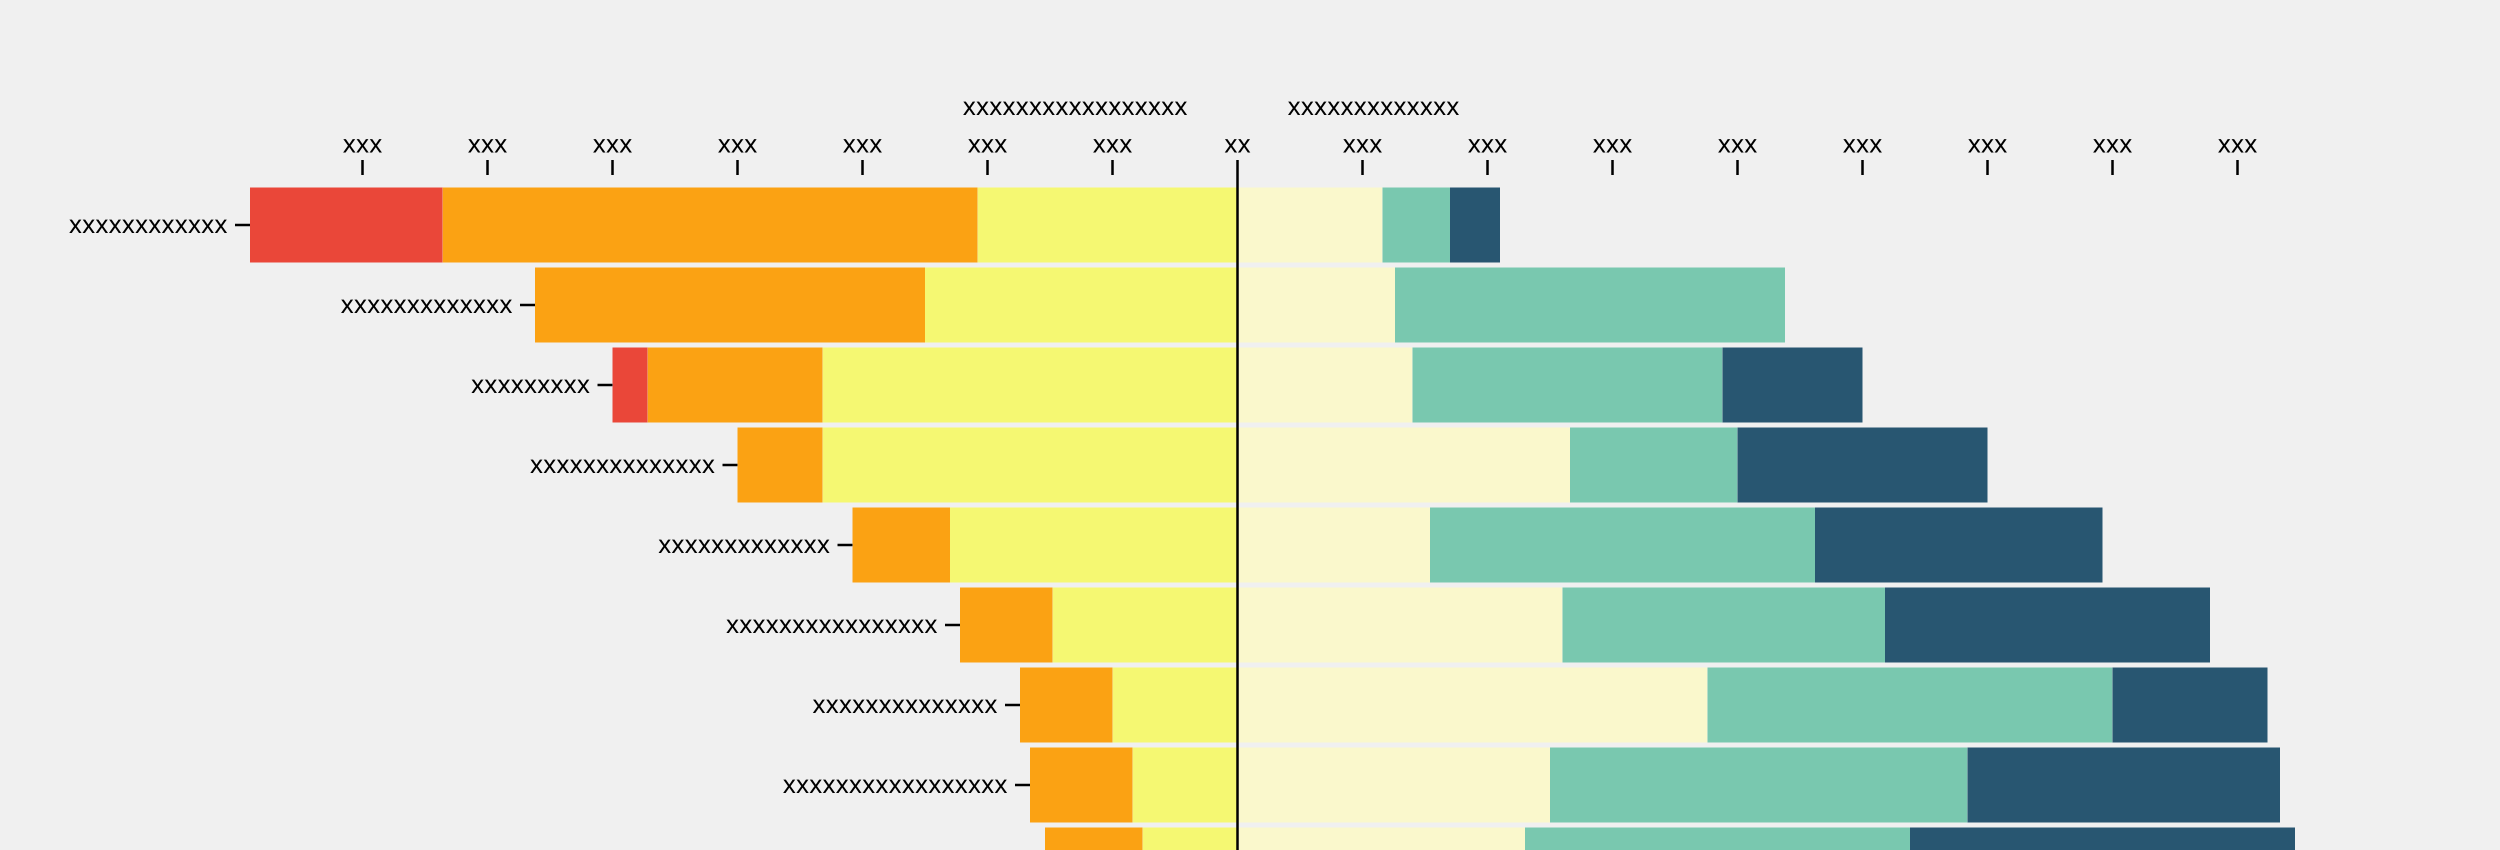
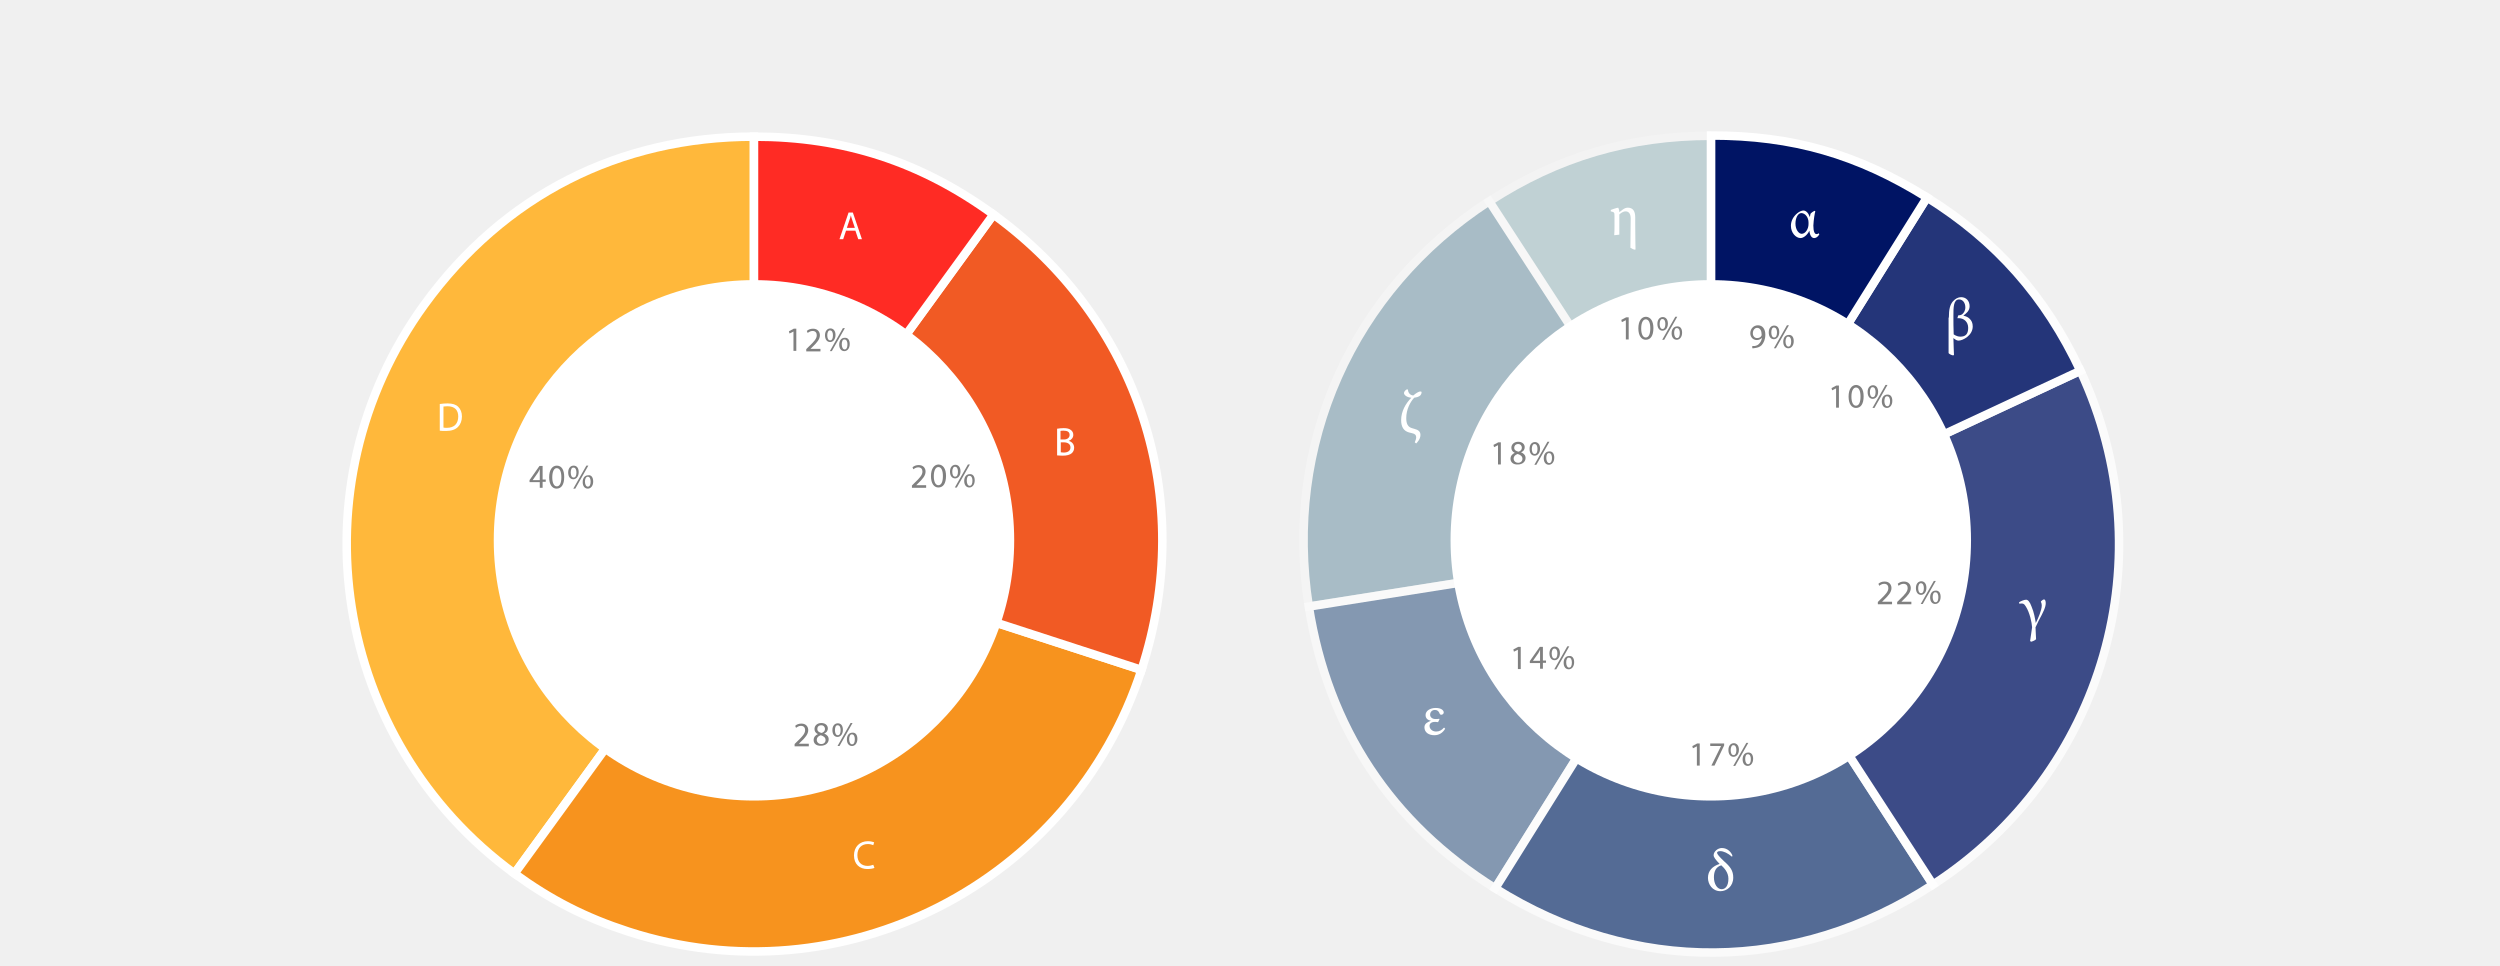
- <svg xmlns="http://www.w3.org/2000/svg" width="900" height="340" viewBox="-20,-30,1000,340" style="max-width: 100%; height: auto; font: 10px sans-serif;" id="svg" tag_name="svg">
-   <g id="g_28" tag_name="svg/g_28">
-     <g fill="hsl(61, 90%, 71%)" id="g_34" tag_name="svg/g_28/g_34">
-       <rect x="371" y="45" width="104" height="30" id="rect_53" tag_name="svg/g_28/g_34/rect_53">
-         </rect>
-       <rect x="425" y="237" width="50" height="30" id="rect_52" tag_name="svg/g_28/g_34/rect_52">
-         </rect>
-       <rect x="309" y="109" width="166" height="30" id="rect_51" tag_name="svg/g_28/g_34/rect_51">
-         </rect>
-       <rect x="401" y="205" width="74" height="30" id="rect_50" tag_name="svg/g_28/g_34/rect_50">
-         </rect>
-       <rect x="350" y="77" width="125" height="30" id="rect_49" tag_name="svg/g_28/g_34/rect_49">
-         </rect>
-       <rect x="309" y="141" width="166" height="30" id="rect_48" tag_name="svg/g_28/g_34/rect_48">
-         </rect>
-       <rect x="437" y="301" width="38" height="30" id="rect_47" tag_name="svg/g_28/g_34/rect_47">
-         </rect>
-       <rect x="360" y="173" width="115" height="30" id="rect_46" tag_name="svg/g_28/g_34/rect_46">
-         </rect>
-       <rect x="433" y="269" width="42" height="30" id="rect_45" tag_name="svg/g_28/g_34/rect_45">
-         </rect>
+ <svg xmlns="http://www.w3.org/2000/svg" width="900" height="340" viewBox="-70,-30,880,340" style="max-width: 100%; height: auto; font: 10px sans-serif;" id="svg" tag_name="svg">
+   <g id="g_40" tag_name="svg/g_40">
+     <g id="g_55" tag_name="svg/g_40/g_55">
+       <g id="g_62" tag_name="svg/g_40/g_55/g_62">
+         <g id="g_63" tag_name="svg/g_40/g_55/g_62/g_63">
+           <path d="M195.4,161.5l-84.3,116C47.1,230.9,32.9,141.3,79.4,77.2c27.9-38.4,68.5-59.1,116-59.1V161.5z" fill="#FFB83B" stroke="#FFFFFF" stroke-width="3" id="path_53" tag_name="svg/g_40/g_55/g_62/g_63/path_53" />
+         </g>
+       </g>
+       <g id="g_60" tag_name="svg/g_40/g_55/g_60">
+         <g id="g_61" tag_name="svg/g_40/g_55/g_60/g_61">
+           <path d="M195.4,161.5l136.4,44.3c-24.5,75.3-105.4,116.5-180.7,92.1c-15.1-4.9-27.2-11.1-40-20.4L195.4,161.5z" fill="#F7931E" stroke="#FFFFFF" stroke-width="3" id="path_52" tag_name="svg/g_40/g_55/g_60/g_61/path_52" />
+         </g>
+       </g>
+       <g id="g_58" tag_name="svg/g_40/g_55/g_58">
+         <g id="g_59" tag_name="svg/g_40/g_55/g_58/g_59">
+           <path d="M195.4,161.5l84.3-116c51.3,37.2,71.7,100.1,52.1,160.3L195.4,161.5z" fill="#F15A24" stroke="#FFFFFF" stroke-width="3" id="path_51" tag_name="svg/g_40/g_55/g_58/g_59/path_51" />
+         </g>
+       </g>
+       <g id="g_56" tag_name="svg/g_40/g_55/g_56">
+         <g id="g_57" tag_name="svg/g_40/g_55/g_56/g_57">
+           <path d="M195.4,161.5V18.1c31.7,0,58.7,8.8,84.3,27.4L195.4,161.5z" fill="#FF2B24" stroke="#FFFFFF" stroke-width="3" id="path_50" tag_name="svg/g_40/g_55/g_56/g_57/path_50" />
+         </g>
+       </g>
    </g>
-     <g fill="hsl(37, 97%, 53%)" id="g_33" tag_name="svg/g_28/g_33">
-       <rect x="157" y="45" width="214" height="30" id="rect_44" tag_name="svg/g_28/g_33/rect_44">
-         </rect>
-       <rect x="388" y="237" width="37" height="30" id="rect_43" tag_name="svg/g_28/g_33/rect_43">
-         </rect>
-       <rect x="239" y="109" width="70" height="30" id="rect_42" tag_name="svg/g_28/g_33/rect_42">
-         </rect>
-       <rect x="364" y="205" width="37" height="30" id="rect_41" tag_name="svg/g_28/g_33/rect_41">
-         </rect>
-       <rect x="194" y="77" width="156" height="30" id="rect_40" tag_name="svg/g_28/g_33/rect_40">
-         </rect>
-       <rect x="275" y="141" width="34" height="30" id="rect_39" tag_name="svg/g_28/g_33/rect_39">
-         </rect>
-       <rect x="398" y="301" width="39" height="30" id="rect_38" tag_name="svg/g_28/g_33/rect_38">
-         </rect>
-       <rect x="321" y="173" width="39" height="30" id="rect_37" tag_name="svg/g_28/g_33/rect_37">
-         </rect>
-       <rect x="392" y="269" width="41" height="30" id="rect_36" tag_name="svg/g_28/g_33/rect_36">
-         </rect>
+     <g opacity="0.2" id="g_53" tag_name="svg/g_40/g_53">
+       <g id="g_54" tag_name="svg/g_40/g_53/g_54">
+         <path d="M532.3,161.1L454.2,40.9c24.1-15.7,49.4-23.1,78.1-23.1V161.1z" fill="#005364" stroke="#FFFFFF" stroke-width="3" id="path_49" tag_name="svg/g_40/g_53/g_54/path_49" />
+       </g>
    </g>
-     <g fill="hsl(5, 81%, 57%)" id="g_32" tag_name="svg/g_28/g_32">
-       <rect x="80" y="45" width="77" height="30" id="rect_35" tag_name="svg/g_28/g_32/rect_35">
-         </rect>
-       <rect x="475" y="237" width="0" height="30" id="rect_34" tag_name="svg/g_28/g_32/rect_34">
-         </rect>
-       <rect x="225" y="109" width="14" height="30" id="rect_33" tag_name="svg/g_28/g_32/rect_33">
-         </rect>
-       <rect x="475" y="205" width="0" height="30" id="rect_32" tag_name="svg/g_28/g_32/rect_32">
-         </rect>
-       <rect x="475" y="77" width="0" height="30" id="rect_31" tag_name="svg/g_28/g_32/rect_31">
-         </rect>
-       <rect x="475" y="141" width="0" height="30" id="rect_30" tag_name="svg/g_28/g_32/rect_30">
-         </rect>
-       <rect x="475" y="301" width="0" height="30" id="rect_29" tag_name="svg/g_28/g_32/rect_29">
-         </rect>
-       <rect x="475" y="173" width="0" height="30" id="rect_28" tag_name="svg/g_28/g_32/rect_28">
-         </rect>
-       <rect x="475" y="269" width="0" height="30" id="rect_27" tag_name="svg/g_28/g_32/rect_27">
-         </rect>
+     <g opacity="0.3" id="g_51" tag_name="svg/g_40/g_51">
+       <g id="g_52" tag_name="svg/g_40/g_51/g_52">
+         <path d="M532.3,161.1l-141.6,22.4c-9-56.9,15.2-111.3,63.5-142.7L532.3,161.1z" fill="#004464" stroke="#FFFFFF" stroke-width="3" id="path_48" tag_name="svg/g_40/g_51/g_52/path_48" />
+       </g>
    </g>
-     <g fill="hsl(58, 82%, 89%)" id="g_31" tag_name="svg/g_28/g_31">
-       <rect x="475" y="45" width="58" height="30" id="rect_26" tag_name="svg/g_28/g_31/rect_26">
-         </rect>
-       <rect x="475" y="237" width="188" height="30" id="rect_25" tag_name="svg/g_28/g_31/rect_25">
-         </rect>
-       <rect x="475" y="109" width="70" height="30" id="rect_24" tag_name="svg/g_28/g_31/rect_24">
-         </rect>
-       <rect x="475" y="205" width="130" height="30" id="rect_23" tag_name="svg/g_28/g_31/rect_23">
-         </rect>
-       <rect x="475" y="77" width="63" height="30" id="rect_22" tag_name="svg/g_28/g_31/rect_22">
-         </rect>
-       <rect x="475" y="141" width="133" height="30" id="rect_21" tag_name="svg/g_28/g_31/rect_21">
-         </rect>
-       <rect x="475" y="301" width="115" height="30" id="rect_20" tag_name="svg/g_28/g_31/rect_20">
-         </rect>
-       <rect x="475" y="173" width="77" height="30" id="rect_19" tag_name="svg/g_28/g_31/rect_19">
-         </rect>
-       <rect x="475" y="269" width="125" height="30" id="rect_18" tag_name="svg/g_28/g_31/rect_18">
-         </rect>
+     <g opacity="0.45" id="g_49" tag_name="svg/g_40/g_49">
+       <g id="g_50" tag_name="svg/g_40/g_49/g_50">
+         <path d="M532.3,161.1l-76,121.6c-36.6-22.9-58.9-56.5-65.6-99.2L532.3,161.1z" fill="#002D64" stroke="#FFFFFF" stroke-width="3" id="path_47" tag_name="svg/g_40/g_49/g_50/path_47" />
+       </g>
    </g>
-     <g fill="hsl(161, 42%, 63%)" id="g_30" tag_name="svg/g_28/g_30">
-       <rect x="533" y="45" width="27" height="30" id="rect_17" tag_name="svg/g_28/g_30/rect_17">
-         </rect>
-       <rect x="663" y="237" width="162" height="30" id="rect_16" tag_name="svg/g_28/g_30/rect_16">
-         </rect>
-       <rect x="545" y="109" width="124" height="30" id="rect_15" tag_name="svg/g_28/g_30/rect_15">
-         </rect>
-       <rect x="605" y="205" width="129" height="30" id="rect_14" tag_name="svg/g_28/g_30/rect_14">
-         </rect>
-       <rect x="538" y="77" width="156" height="30" id="rect_13" tag_name="svg/g_28/g_30/rect_13">
-         </rect>
-       <rect x="608" y="141" width="67" height="30" id="rect_12" tag_name="svg/g_28/g_30/rect_12">
-         </rect>
-       <rect x="590" y="301" width="154" height="30" id="rect_11" tag_name="svg/g_28/g_30/rect_11">
-         </rect>
-       <rect x="552" y="173" width="154" height="30" id="rect_10" tag_name="svg/g_28/g_30/rect_10">
-         </rect>
-       <rect x="600" y="269" width="167" height="30" id="rect_9" tag_name="svg/g_28/g_30/rect_9">
-         </rect>
+     <g opacity="0.65" id="g_47" tag_name="svg/g_40/g_47">
+       <g id="g_48" tag_name="svg/g_40/g_47/g_48">
+         <path d="M532.3,161.1l78.1,120.3c-48.3,31.4-105.3,31.9-154.1,1.3L532.3,161.1z" fill="#002364" stroke="#FFFFFF" stroke-width="3" id="path_46" tag_name="svg/g_40/g_47/g_48/path_46" />
+       </g>
    </g>
-     <g fill="hsl(202, 48%, 30%)" id="g_29" tag_name="svg/g_28/g_29">
-       <rect x="560" y="45" width="20" height="30" id="rect_8" tag_name="svg/g_28/g_29/rect_8">
-         </rect>
-       <rect x="825" y="237" width="62" height="30" id="rect_7" tag_name="svg/g_28/g_29/rect_7">
-         </rect>
-       <rect x="669" y="109" width="56" height="30" id="rect_6" tag_name="svg/g_28/g_29/rect_6">
-         </rect>
-       <rect x="734" y="205" width="130" height="30" id="rect_5" tag_name="svg/g_28/g_29/rect_5">
-         </rect>
-       <rect x="475" y="77" width="0" height="30" id="rect_4" tag_name="svg/g_28/g_29/rect_4">
-         </rect>
-       <rect x="675" y="141" width="100" height="30" id="rect_3" tag_name="svg/g_28/g_29/rect_3">
-         </rect>
-       <rect x="744" y="301" width="154" height="30" id="rect_2" tag_name="svg/g_28/g_29/rect_2">
-         </rect>
-       <rect x="706" y="173" width="115" height="30" id="rect_1" tag_name="svg/g_28/g_29/rect_1">
-         </rect>
-       <rect x="767" y="269" width="125" height="30" id="rect" tag_name="svg/g_28/g_29/rect">
-         </rect>
+     <g opacity="0.75" id="g_45" tag_name="svg/g_40/g_45">
+       <g id="g_46" tag_name="svg/g_40/g_45/g_46">
+         <path d="M532.3,161.1l130-60.6c30.4,65.2,8.5,141.7-51.9,180.9L532.3,161.1z" fill="#001464" stroke="#FFFFFF" stroke-width="3" id="path_45" tag_name="svg/g_40/g_45/g_46/path_45" />
+       </g>
+     </g>
+     <g opacity="0.85" id="g_43" tag_name="svg/g_40/g_43">
+       <g id="g_44" tag_name="svg/g_40/g_43/g_44">
+         <path d="M532.3,161.1l76-121.6c24.4,15.2,41.8,35,54,61L532.3,161.1z" fill="#001464" stroke="#FFFFFF" stroke-width="3" id="path_44" tag_name="svg/g_40/g_43/g_44/path_44" />
+       </g>
+     </g>
+     <g id="g_41" tag_name="svg/g_40/g_41">
+       <g id="g_42" tag_name="svg/g_40/g_41/g_42">
+         <path d="M532.3,161.1V17.7c28.8,0,51.6,6.6,76,21.8L532.3,161.1z" fill="#001464" stroke="#FFFFFF" stroke-width="3" id="path_43" tag_name="svg/g_40/g_41/g_42/path_43" />
+       </g>
    </g>
  </g>
-   <g transform="translate(0,40)" font-size="10" font-family="sans-serif" text-anchor="middle" fill="none" id="g_11" tag_name="svg/g_11">
-     <g transform="translate(125,0)" opacity="1" id="g_27" tag_name="svg/g_11/g_27">
-       <line y2="-6" stroke="currentColor" id="line_24" tag_name="svg/g_11/g_27/line_24" />
-       <text y="-9" dy="0em" fill="currentColor" id="text_27" tag_name="svg/g_11/g_27/text_27">xxx</text>
-     </g>
-     <g transform="translate(175,0)" opacity="1" id="g_26" tag_name="svg/g_11/g_26">
-       <line y2="-6" stroke="currentColor" id="line_23" tag_name="svg/g_11/g_26/line_23" />
-       <text y="-9" dy="0em" fill="currentColor" id="text_26" tag_name="svg/g_11/g_26/text_26">xxx</text>
-     </g>
-     <g transform="translate(225,0)" opacity="1" id="g_25" tag_name="svg/g_11/g_25">
-       <line y2="-6" stroke="currentColor" id="line_22" tag_name="svg/g_11/g_25/line_22" />
-       <text y="-9" dy="0em" fill="currentColor" id="text_25" tag_name="svg/g_11/g_25/text_25">xxx</text>
-     </g>
-     <g transform="translate(275,0)" opacity="1" id="g_24" tag_name="svg/g_11/g_24">
-       <line y2="-6" stroke="currentColor" id="line_21" tag_name="svg/g_11/g_24/line_21" />
-       <text y="-9" dy="0em" fill="currentColor" id="text_24" tag_name="svg/g_11/g_24/text_24">xxx</text>
-     </g>
-     <g transform="translate(325,0)" opacity="1" id="g_23" tag_name="svg/g_11/g_23">
-       <line y2="-6" stroke="currentColor" id="line_20" tag_name="svg/g_11/g_23/line_20" />
-       <text y="-9" dy="0em" fill="currentColor" id="text_23" tag_name="svg/g_11/g_23/text_23">xxx</text>
-     </g>
-     <g transform="translate(375,0)" opacity="1" id="g_22" tag_name="svg/g_11/g_22">
-       <line y2="-6" stroke="currentColor" id="line_19" tag_name="svg/g_11/g_22/line_19" />
-       <text y="-9" dy="0em" fill="currentColor" id="text_22" tag_name="svg/g_11/g_22/text_22">xxx</text>
-     </g>
-     <g transform="translate(425,0)" opacity="1" id="g_21" tag_name="svg/g_11/g_21">
-       <line y2="-6" stroke="currentColor" id="line_18" tag_name="svg/g_11/g_21/line_18" />
-       <text y="-9" dy="0em" fill="currentColor" id="text_21" tag_name="svg/g_11/g_21/text_21">xxx</text>
-     </g>
-     <g transform="translate(475,0)" opacity="1" id="g_20" tag_name="svg/g_11/g_20">
-       <line y2="-6" stroke="currentColor" id="line_17" tag_name="svg/g_11/g_20/line_17" />
-       <text y="-9" dy="0em" fill="currentColor" id="text_20" tag_name="svg/g_11/g_20/text_20">xx</text>
-     </g>
-     <g transform="translate(525,0)" opacity="1" id="g_19" tag_name="svg/g_11/g_19">
-       <line y2="-6" stroke="currentColor" id="line_16" tag_name="svg/g_11/g_19/line_16" />
-       <text y="-9" dy="0em" fill="currentColor" id="text_19" tag_name="svg/g_11/g_19/text_19">xxx</text>
-     </g>
-     <g transform="translate(575,0)" opacity="1" id="g_18" tag_name="svg/g_11/g_18">
-       <line y2="-6" stroke="currentColor" id="line_15" tag_name="svg/g_11/g_18/line_15" />
-       <text y="-9" dy="0em" fill="currentColor" id="text_18" tag_name="svg/g_11/g_18/text_18">xxx</text>
-     </g>
-     <g transform="translate(625,0)" opacity="1" id="g_17" tag_name="svg/g_11/g_17">
-       <line y2="-6" stroke="currentColor" id="line_14" tag_name="svg/g_11/g_17/line_14" />
-       <text y="-9" dy="0em" fill="currentColor" id="text_17" tag_name="svg/g_11/g_17/text_17">xxx</text>
-     </g>
-     <g transform="translate(675,0)" opacity="1" id="g_16" tag_name="svg/g_11/g_16">
-       <line y2="-6" stroke="currentColor" id="line_13" tag_name="svg/g_11/g_16/line_13" />
-       <text y="-9" dy="0em" fill="currentColor" id="text_16" tag_name="svg/g_11/g_16/text_16">xxx</text>
-     </g>
-     <g transform="translate(725,0)" opacity="1" id="g_15" tag_name="svg/g_11/g_15">
-       <line y2="-6" stroke="currentColor" id="line_12" tag_name="svg/g_11/g_15/line_12" />
-       <text y="-9" dy="0em" fill="currentColor" id="text_15" tag_name="svg/g_11/g_15/text_15">xxx</text>
-     </g>
-     <g transform="translate(775,0)" opacity="1" id="g_14" tag_name="svg/g_11/g_14">
-       <line y2="-6" stroke="currentColor" id="line_11" tag_name="svg/g_11/g_14/line_11" />
-       <text y="-9" dy="0em" fill="currentColor" id="text_14" tag_name="svg/g_11/g_14/text_14">xxx</text>
-     </g>
-     <g transform="translate(825,0)" opacity="1" id="g_13" tag_name="svg/g_11/g_13">
-       <line y2="-6" stroke="currentColor" id="line_10" tag_name="svg/g_11/g_13/line_10" />
-       <text y="-9" dy="0em" fill="currentColor" id="text_13" tag_name="svg/g_11/g_13/text_13">xxx</text>
-     </g>
-     <g transform="translate(875,0)" opacity="1" id="g_12" tag_name="svg/g_11/g_12">
-       <line y2="-6" stroke="currentColor" id="line_9" tag_name="svg/g_11/g_12/line_9" />
-       <text y="-9" dy="0em" fill="currentColor" id="text_12" tag_name="svg/g_11/g_12/text_12">xxx</text>
-     </g>
-     <text x="495" y="-24" text-anchor="start" fill="currentColor" id="text_11" tag_name="svg/g_11/text_11">xxxxxxxxxxxxx</text>
-     <text x="455" y="-24" text-anchor="end" fill="currentColor" id="text_10" tag_name="svg/g_11/text_10">xxxxxxxxxxxxxxxxx</text>
-   </g>
-   <g font-size="10" font-family="sans-serif" text-anchor="end" fill="none" id="g_1" tag_name="svg/g_1">
-     <path d="M0,40V337" transform="translate(475,0)" stroke="currentColor" id="path" tag_name="svg/g_1/path" />
-     <g transform="translate(80,60)" opacity="1" id="g_10" tag_name="svg/g_1/g_10">
-       <line x2="-6" stroke="currentColor" id="line_8" tag_name="svg/g_1/g_10/line_8" />
-       <text x="-9" dy="0.32em" fill="currentColor" id="text_9" tag_name="svg/g_1/g_10/text_9">xxxxxxxxxxxx</text>
-     </g>
-     <g transform="translate(194,92)" opacity="1" id="g_9" tag_name="svg/g_1/g_9">
-       <line x2="-6" stroke="currentColor" id="line_7" tag_name="svg/g_1/g_9/line_7" />
-       <text x="-9" dy="0.32em" fill="currentColor" id="text_8" tag_name="svg/g_1/g_9/text_8">xxxxxxxxxxxxx</text>
-     </g>
-     <g transform="translate(225,124)" opacity="1" id="g_8" tag_name="svg/g_1/g_8">
-       <line x2="-6" stroke="currentColor" id="line_6" tag_name="svg/g_1/g_8/line_6" />
-       <text x="-9" dy="0.32em" fill="currentColor" id="text_7" tag_name="svg/g_1/g_8/text_7">xxxxxxxxx</text>
-     </g>
-     <g transform="translate(275,156)" opacity="1" id="g_7" tag_name="svg/g_1/g_7">
-       <line x2="-6" stroke="currentColor" id="line_5" tag_name="svg/g_1/g_7/line_5" />
-       <text x="-9" dy="0.32em" fill="currentColor" id="text_6" tag_name="svg/g_1/g_7/text_6">xxxxxxxxxxxxxx</text>
-     </g>
-     <g transform="translate(321,188)" opacity="1" id="g_6" tag_name="svg/g_1/g_6">
-       <line x2="-6" stroke="currentColor" id="line_4" tag_name="svg/g_1/g_6/line_4" />
-       <text x="-9" dy="0.32em" fill="currentColor" id="text_5" tag_name="svg/g_1/g_6/text_5">xxxxxxxxxxxxx</text>
-     </g>
-     <g transform="translate(364,220)" opacity="1" id="g_5" tag_name="svg/g_1/g_5">
-       <line x2="-6" stroke="currentColor" id="line_3" tag_name="svg/g_1/g_5/line_3" />
-       <text x="-9" dy="0.32em" fill="currentColor" id="text_4" tag_name="svg/g_1/g_5/text_4">xxxxxxxxxxxxxxxx</text>
-     </g>
-     <g transform="translate(388,252)" opacity="1" id="g_4" tag_name="svg/g_1/g_4">
-       <line x2="-6" stroke="currentColor" id="line_2" tag_name="svg/g_1/g_4/line_2" />
-       <text x="-9" dy="0.32em" fill="currentColor" id="text_3" tag_name="svg/g_1/g_4/text_3">xxxxxxxxxxxxxx</text>
-     </g>
-     <g transform="translate(392,284)" opacity="1" id="g_3" tag_name="svg/g_1/g_3">
-       <line x2="-6" stroke="currentColor" id="line_1" tag_name="svg/g_1/g_3/line_1" />
-       <text x="-9" dy="0.32em" fill="currentColor" id="text_2" tag_name="svg/g_1/g_3/text_2">xxxxxxxxxxxxxxxxx</text>
-     </g>
-     <g transform="translate(398,316)" opacity="1" id="g_2" tag_name="svg/g_1/g_2">
-       <line x2="-6" stroke="currentColor" id="line" tag_name="svg/g_1/g_2/line" />
-       <text x="-9" dy="0.32em" fill="currentColor" id="text_1" tag_name="svg/g_1/g_2/text_1">xxxxxxxxxxxxx</text>
-     </g>
+   <g id="g_39" tag_name="svg/g_39">
+     <circle cx="195.4" cy="160.2" r="91.6" fill="#FFFFFF" id="circle_1" tag_name="svg/g_39/circle_1" />
+     <circle cx="532.2" cy="160.2" r="91.6" fill="#FFFFFF" id="circle" tag_name="svg/g_39/circle" />
  </g>
  <g id="g" tag_name="svg/g">
-     <text transform="translate(0, 400)" id="text" tag_name="svg/g/text">xxxxxxxxxxxxxxxxxxxxxxxxxxxxxxxxxxxxxxxxxxxxxxxxxxxxxxxxxxxxxxxxxxxxxxxxxxxxxxxxxxxxxxxxxxxxxxxxxxxxxxxxxxxxxxxxxxxxxxxxxxxxxxxxxxxxxxxxxxxxxxxxxxxxxxxxxxxxxxxxxxxxxxxxxxxxxxxxxxxxxxxxxxxxxxxxxxxxxxxxxxxxxxxxxxxxxxxxxxxxxxxxxxxxxxxxxxxxxxxxxxxxxxxxxxxxxxxxxxxxxxxxxx</text>
+     <g id="g_38" tag_name="svg/g/g_38">
+       <path d="M209.3,86.7L209.3,86.7l-1.4,0.7l-0.2-0.8l1.7-0.9h0.9v7.8h-1V86.7z" fill="#808080" id="path_42" tag_name="svg/g/g_38/path_42" />
+       <path d="M213.8,93.5v-0.6l0.8-0.8c2-1.9,2.9-2.9,2.9-4.1c0-0.8-0.4-1.5-1.5-1.5c-0.7,0-1.3,0.4-1.7,0.7l-0.3-0.7    c0.5-0.5,1.3-0.8,2.2-0.8c1.7,0,2.4,1.2,2.4,2.3c0,1.4-1,2.6-2.7,4.2l-0.6,0.6v0h3.5v0.9H213.8z" fill="#808080" id="path_41" tag_name="svg/g/g_38/path_41" />
+       <path d="M224.1,87.9c0,1.6-0.9,2.5-1.9,2.5c-1,0-1.8-0.8-1.8-2.4c0-1.6,0.9-2.4,1.9-2.4    C223.3,85.6,224.1,86.4,224.1,87.9z M221.2,88c0,1,0.3,1.8,1,1.8c0.7,0,1-0.7,1-1.8c0-0.9-0.3-1.7-1-1.7    C221.6,86.2,221.2,87,221.2,88z M222.1,93.6l4.6-8.1h0.7l-4.6,8.1H222.1z M229.1,91.1c0,1.6-0.9,2.5-1.9,2.5c-1,0-1.8-0.8-1.8-2.3    c0-1.6,0.9-2.4,1.9-2.4C228.4,88.8,229.1,89.6,229.1,91.1z M226.3,91.2c0,1,0.4,1.8,1,1.8c0.7,0,1-0.7,1-1.8c0-0.9-0.3-1.7-1-1.7    C226.6,89.4,226.3,90.2,226.3,91.2z" fill="#808080" id="path_40" tag_name="svg/g/g_38/path_40" />
+     </g>
+     <g id="g_37" tag_name="svg/g/g_37">
+       <path d="M546.7,91.8c0.2,0,0.5,0,0.9,0c0.6-0.1,1.2-0.3,1.6-0.8c0.5-0.5,0.9-1.2,1-2.1h0c-0.4,0.5-1.1,0.8-1.8,0.8    c-1.4,0-2.3-1.1-2.3-2.4c0-1.5,1.1-2.8,2.7-2.8c1.6,0,2.6,1.3,2.6,3.3c0,1.7-0.6,2.9-1.3,3.7c-0.6,0.6-1.4,0.9-2.3,1    c-0.4,0.1-0.7,0.1-1,0.1V91.8z M547,87.3c0,1,0.6,1.7,1.5,1.7c0.7,0,1.3-0.3,1.5-0.8c0.1-0.1,0.1-0.2,0.1-0.4    c0-1.3-0.5-2.4-1.6-2.4C547.7,85.4,547,86.2,547,87.3z" fill="#808080" id="path_39" tag_name="svg/g/g_37/path_39" />
+       <path d="M556.3,86.9c0,1.6-0.9,2.5-1.9,2.5c-1,0-1.8-0.8-1.8-2.4c0-1.6,0.9-2.4,1.9-2.4    C555.6,84.6,556.3,85.4,556.3,86.9z M553.5,87c0,1,0.3,1.8,1,1.8c0.7,0,1-0.7,1-1.8c0-0.9-0.3-1.7-1-1.7    C553.8,85.2,553.5,86,553.5,87z M554.4,92.6l4.6-8.1h0.7l-4.6,8.1H554.4z M561.4,90.1c0,1.6-0.9,2.5-1.9,2.5c-1,0-1.8-0.8-1.8-2.3    c0-1.6,0.9-2.4,1.9-2.4C560.7,87.8,561.4,88.6,561.4,90.1z M558.5,90.2c0,1,0.4,1.8,1,1.8c0.7,0,1-0.7,1-1.8c0-0.9-0.3-1.7-1-1.7    C558.9,88.4,558.5,89.2,558.5,90.2z" fill="#808080" id="path_38" tag_name="svg/g/g_37/path_38" />
+     </g>
+     <g id="g_36" tag_name="svg/g/g_36">
+       <path d="M251,141.5v-0.6l0.8-0.8c2-1.9,2.9-2.9,2.9-4.1c0-0.8-0.4-1.5-1.5-1.5c-0.7,0-1.3,0.4-1.7,0.7l-0.3-0.7    c0.5-0.5,1.3-0.8,2.2-0.8c1.7,0,2.4,1.2,2.4,2.3c0,1.4-1,2.6-2.7,4.2l-0.6,0.6v0h3.5v0.9H251z" fill="#808080" id="path_37" tag_name="svg/g/g_36/path_37" />
+       <path d="M263,137.5c0,2.7-1,4.1-2.7,4.1c-1.5,0-2.6-1.4-2.6-4c0-2.6,1.1-4.1,2.7-4.1C262,133.6,263,135,263,137.5z     M258.7,137.6c0,2,0.6,3.2,1.6,3.2c1.1,0,1.6-1.3,1.6-3.2c0-1.9-0.5-3.2-1.6-3.2C259.4,134.4,258.7,135.5,258.7,137.6z" fill="#808080" id="path_36" tag_name="svg/g/g_36/path_36" />
+       <path d="M268.1,135.9c0,1.6-0.9,2.5-1.9,2.5c-1,0-1.8-0.8-1.8-2.4c0-1.6,0.9-2.4,1.9-2.4    C267.3,133.6,268.1,134.4,268.1,135.9z M265.2,136c0,1,0.3,1.8,1,1.8c0.7,0,1-0.7,1-1.8c0-0.9-0.3-1.7-1-1.7    C265.6,134.2,265.2,135,265.2,136z M266.1,141.6l4.6-8.1h0.7l-4.6,8.1H266.1z M273.1,139.1c0,1.6-0.9,2.5-1.9,2.5    c-1,0-1.8-0.8-1.8-2.3c0-1.6,0.9-2.4,1.9-2.4C272.4,136.8,273.1,137.6,273.1,139.1z M270.3,139.2c0,1,0.4,1.8,1,1.8    c0.7,0,1-0.7,1-1.8c0-0.9-0.3-1.7-1-1.7C270.6,137.4,270.3,138.2,270.3,139.2z" fill="#808080" id="path_35" tag_name="svg/g/g_36/path_35" />
+     </g>
+     <g id="g_35" tag_name="svg/g/g_35">
+       <path d="M209.7,232.5v-0.6l0.8-0.8c2-1.9,2.9-2.9,2.9-4.1c0-0.8-0.4-1.5-1.5-1.5c-0.7,0-1.3,0.4-1.7,0.7l-0.3-0.7    c0.5-0.5,1.3-0.8,2.2-0.8c1.7,0,2.4,1.2,2.4,2.3c0,1.4-1,2.6-2.7,4.2l-0.6,0.6v0h3.5v0.9H209.7z" fill="#808080" id="path_34" tag_name="svg/g/g_35/path_34" />
+       <path d="M216.4,230.5c0-1,0.6-1.7,1.5-2.1l0,0c-0.9-0.4-1.2-1.1-1.2-1.8c0-1.2,1-2.1,2.4-2.1c1.5,0,2.3,0.9,2.3,1.9    c0,0.7-0.3,1.4-1.3,1.8v0c1,0.4,1.6,1.1,1.6,2c0,1.4-1.2,2.3-2.7,2.3C217.3,232.6,216.4,231.7,216.4,230.5z M220.6,230.5    c0-0.9-0.7-1.4-1.7-1.7c-0.9,0.3-1.4,0.9-1.4,1.6c0,0.8,0.6,1.5,1.6,1.5C220,231.9,220.6,231.3,220.6,230.5z M217.7,226.6    c0,0.8,0.6,1.2,1.5,1.4c0.7-0.2,1.2-0.7,1.2-1.4c0-0.6-0.4-1.3-1.3-1.3C218.1,225.3,217.7,225.9,217.7,226.6z" fill="#808080" id="path_33" tag_name="svg/g/g_35/path_33" />
+       <path d="M226.7,226.9c0,1.6-0.9,2.5-1.9,2.5c-1,0-1.8-0.8-1.8-2.4c0-1.6,0.9-2.4,1.9-2.4    C226,224.6,226.7,225.4,226.7,226.9z M223.9,227c0,1,0.3,1.8,1,1.8c0.7,0,1-0.7,1-1.8c0-0.9-0.3-1.7-1-1.7    C224.2,225.2,223.9,226,223.9,227z M224.8,232.6l4.6-8.1h0.7l-4.6,8.1H224.8z M231.8,230.1c0,1.6-0.9,2.5-1.9,2.5    c-1,0-1.8-0.8-1.8-2.3c0-1.6,0.9-2.4,1.9-2.4C231.1,227.8,231.8,228.6,231.8,230.1z M228.9,230.2c0,1,0.4,1.8,1,1.8    c0.7,0,1-0.7,1-1.8c0-0.9-0.3-1.7-1-1.7C229.3,228.4,228.9,229.2,228.9,230.2z" fill="#808080" id="path_32" tag_name="svg/g/g_35/path_32" />
+     </g>
+     <g id="g_34" tag_name="svg/g/g_34">
+       <path d="M120,141.8v-2.1h-3.6V139l3.5-5h1.1v4.8h1.1v0.8H121v2.1H120z M120,138.9v-2.6c0-0.4,0-0.8,0-1.2h0    c-0.2,0.5-0.4,0.8-0.6,1.2l-1.9,2.7v0H120z" fill="#808080" id="path_31" tag_name="svg/g/g_34/path_31" />
+       <path d="M128.6,137.9c0,2.7-1,4.1-2.7,4.1c-1.5,0-2.6-1.4-2.6-4c0-2.6,1.1-4.1,2.7-4.1    C127.7,133.9,128.6,135.4,128.6,137.9z M124.4,138c0,2,0.6,3.2,1.6,3.2c1.1,0,1.6-1.3,1.6-3.2c0-1.9-0.5-3.2-1.6-3.2    C125.1,134.7,124.4,135.9,124.4,138z" fill="#808080" id="path_30" tag_name="svg/g/g_34/path_30" />
+       <path d="M133.7,136.2c0,1.6-0.9,2.5-1.9,2.5c-1,0-1.8-0.8-1.8-2.4c0-1.6,0.9-2.4,1.9-2.4    C133,133.9,133.7,134.7,133.7,136.2z M130.9,136.3c0,1,0.3,1.8,1,1.8c0.7,0,1-0.7,1-1.8c0-0.9-0.3-1.7-1-1.7    C131.2,134.5,130.9,135.3,130.9,136.3z M131.8,142l4.6-8.1h0.7l-4.6,8.1H131.8z M138.8,139.5c0,1.6-0.9,2.5-1.9,2.5    c-1,0-1.8-0.8-1.8-2.3c0-1.6,0.9-2.4,1.9-2.4C138.1,137.1,138.8,138,138.8,139.5z M135.9,139.5c0,1,0.4,1.8,1,1.8    c0.7,0,1-0.7,1-1.8c0-0.9-0.3-1.7-1-1.7C136.3,137.8,135.9,138.5,135.9,139.5z" fill="#808080" id="path_29" tag_name="svg/g/g_34/path_29" />
+     </g>
+     <g id="g_33" tag_name="svg/g/g_33">
+       <path d="M227.8,51.2l-1,3h-1.3l3.2-9.4h1.5l3.2,9.4h-1.3l-1-3H227.8z M230.9,50.2l-0.9-2.7c-0.2-0.6-0.4-1.2-0.5-1.7    h0c-0.1,0.6-0.3,1.1-0.5,1.7l-0.9,2.7H230.9z" fill="#FFFFFF" id="path_28" tag_name="svg/g/g_33/path_28" />
+     </g>
+     <g id="g_32" tag_name="svg/g/g_32">
+       <path d="M302.2,120.9c0.5-0.1,1.4-0.2,2.2-0.2c1.2,0,2,0.2,2.6,0.7c0.5,0.4,0.8,0.9,0.8,1.7c0,0.9-0.6,1.7-1.6,2.1v0    c0.9,0.2,1.9,1,1.9,2.4c0,0.8-0.3,1.4-0.8,1.9c-0.7,0.6-1.7,0.9-3.3,0.9c-0.8,0-1.5-0.1-1.9-0.1V120.9z M303.4,124.7h1.1    c1.3,0,2-0.7,2-1.6c0-1.1-0.8-1.5-2.1-1.5c-0.6,0-0.9,0-1.1,0.1V124.7z M303.4,129.2c0.2,0,0.6,0.1,1,0.1c1.3,0,2.4-0.5,2.4-1.8    c0-1.3-1.1-1.8-2.4-1.8h-1V129.2z" fill="#FFFFFF" id="path_27" tag_name="svg/g/g_32/path_27" />
+     </g>
+     <g id="g_31" tag_name="svg/g/g_31">
+       <path d="M237.8,275.5c-0.4,0.2-1.3,0.4-2.5,0.4c-2.7,0-4.7-1.7-4.7-4.8c0-3,2-5,4.9-5c1.2,0,1.9,0.3,2.2,0.4l-0.3,1    c-0.5-0.2-1.1-0.4-1.9-0.4c-2.2,0-3.7,1.4-3.7,3.9c0,2.3,1.3,3.8,3.6,3.8c0.7,0,1.5-0.2,2-0.4L237.8,275.5z" fill="#FFFFFF" id="path_26" tag_name="svg/g/g_31/path_26" />
+     </g>
+     <g id="g_30" tag_name="svg/g/g_30">
+       <path d="M84.9,112.2c0.7-0.1,1.6-0.2,2.6-0.2c1.8,0,3,0.4,3.8,1.2c0.8,0.8,1.3,1.9,1.3,3.4c0,1.5-0.5,2.8-1.4,3.7    c-0.9,0.9-2.3,1.4-4.2,1.4c-0.9,0-1.6,0-2.2-0.1V112.2z M86.1,120.5c0.3,0.1,0.8,0.1,1.2,0.1c2.6,0,4-1.5,4-4    c0-2.2-1.2-3.6-3.8-3.6c-0.6,0-1.1,0.1-1.4,0.1V120.5z" fill="#FFFFFF" id="path_25" tag_name="svg/g/g_30/path_25" />
+     </g>
+     <g id="g_29" tag_name="svg/g/g_29">
+       <path d="M570.4,52.5c-0.5,0.9-1.2,1.3-1.8,1.3c-0.7,0-1.5-0.6-1.7-2.6h0c-0.8,1.7-2.2,2.6-3.1,2.6    c-1.7,0-3.4-1.9-3.4-4.3c0-1.9,1-3.4,2.2-4.4c0.8-0.7,1.7-1,2.2-1c0.8,0,1.7,0.7,2.2,2.2h0.1c0.1-0.5,0.1-0.9,0.3-1.2    c0.3-0.3,0.9-0.7,1.3-0.9l0.3,0.2c-0.2,0.5-0.6,2.9-0.7,5c0,2.2,0.5,3,1.1,3c0.3,0,0.6-0.1,0.8-0.3L570.4,52.5z M562,48.7    c0,2.2,1.2,3.6,2.2,3.6c1.3,0,2.4-1.7,2.4-3.4c0-0.2,0-0.4,0-0.6c0-1.7-1.1-3.3-2.6-3.3C562.8,45.1,562,46.8,562,48.7z" fill="#FFFFFF" id="path_24" tag_name="svg/g/g_29/path_24" />
+     </g>
+     <g id="g_28" tag_name="svg/g/g_28">
+       <path d="M616,81.8c0-2.9,0.4-4.5,1.4-5.7c0.9-1,1.9-1.5,2.9-1.5c1.8,0,3,1.3,3,3.2c0,1.7-1.3,2.6-2.2,3.3    c0.8,0.2,1.6,0.5,2.1,1c0.8,0.7,1.2,1.6,1.2,2.8c0,3.2-3.5,5-5,5c-0.6,0-1.2-0.4-1.8-0.9c0,2.1,0.2,5,0.2,5.9l-0.2,0.2    c-0.5,0-1.4-0.4-1.7-0.8V81.8z M619.3,81c0.6,0,1-0.1,1.4-0.4c0.5-0.4,1.1-1.2,1.1-2.4c0-1.6-0.9-2.8-2.2-2.8c-2,0-2,2.9-2,5.7    c0,2,0,4.6,0.1,6.6c0.9,0.6,1.7,0.8,2.3,0.8c1.8,0,2.8-0.8,2.8-3.1c0-2.1-1.5-3.4-3.3-3.4c-0.1,0-0.3,0-0.5,0L619.3,81z" fill="#FFFFFF" id="path_23" tag_name="svg/g/g_28/path_23" />
+     </g>
+     <g id="g_27" tag_name="svg/g/g_27">
+       <path d="M646.6,189.3c0.8-1.6,2.1-4.5,2.1-6.2c0-0.4-0.1-0.9-0.3-1.2c0-0.1,0-0.2,0.1-0.3c0.3-0.3,0.7-0.6,1-0.6    c0.4,0,0.6,0.6,0.6,1.3c0,1.4-0.8,3.1-2.5,6.2c-0.4,0.8-0.9,2-1.1,2.3c0,1.1,0.2,3.3,0.2,4.2c-0.3,0.4-1.3,0.8-1.8,0.9l-0.3-0.3    c0.1-0.9,0.6-3.8,0.7-4.8c-0.1-1.6-0.8-5.1-2.2-7.3c-0.6-1-1-1.2-2.3-1l-0.1-0.5c0.6-0.4,1.8-0.9,2.5-0.9c0.6,0,1.3,0.7,1.9,2.4    C646,185.6,646.3,187.6,646.6,189.3L646.6,189.3z" fill="#FFFFFF" id="path_22" tag_name="svg/g/g_27/path_22" />
+     </g>
+     <g id="g_26" tag_name="svg/g/g_26">
+       <path d="M539.7,271.6c-1.5-1.3-3-2-4.2-2c-0.8,0-1.1,0.3-1.1,0.6c0,0.4,0.8,1.4,2.4,2.9c2.3,2,3.3,3.4,3.3,5.8    c0,3.1-2.3,4.8-4.5,4.8c-2.8,0-4.4-2.4-4.4-4.7c0-2.5,1.6-4.1,4.1-4.9c-1.4-1.5-2.1-2.3-2.1-3.1c0-1.2,1.4-2.5,2.9-2.5    c2.1,0,3.3,1.6,3.7,2.6L539.7,271.6z M535.9,274.6c-1.8,0.5-2.6,2-2.6,4.2c0,2.4,1.2,4.2,2.7,4.2c1.3,0,2.4-1.1,2.4-3.7    C538.4,277.1,536.9,275.5,535.9,274.6z" fill="#FFFFFF" id="path_21" tag_name="svg/g/g_26/path_21" />
+     </g>
+     <g id="g_25" tag_name="svg/g/g_25">
+       <path d="M438.7,226.5c-0.8,1.4-2.1,2.3-3.8,2.3c-2,0-3.5-1-3.5-2.8c0-1.4,1.3-1.9,2.3-2.3v0c-1.2-0.2-1.9-0.9-1.9-2    c0-1.5,1.6-2.5,3.6-2.5c2,0,2.8,0.9,2.8,1.6c0,0.4-0.4,0.8-0.9,0.8c-0.2,0-0.4-0.1-0.5-0.3c-0.3-0.9-0.8-1.4-1.7-1.4    c-1,0-1.7,0.7-1.7,1.7c0,0.8,0.7,1.5,1.9,1.5c0.5,0,1,0,1.3-0.1l0.1,0.2l-0.5,1c-0.3,0-0.6-0.1-1-0.1c-1.4,0-2,0.6-2,1.4    c0,1.2,1.1,2,2.3,2c1.2,0,2-0.5,2.8-1.4L438.7,226.5z" fill="#FFFFFF" id="path_20" tag_name="svg/g/g_25/path_20" />
+     </g>
+     <g id="g_24" tag_name="svg/g/g_24">
+       <path d="M425.6,107.1c0,1.2,0.9,2.1,1.9,2.1c0.8-0.7,1.8-1.4,2.5-1.4c0.3,0,0.4,0.1,0.4,0.3c0,0.6-0.4,1.2-0.9,1.4    c-0.5,0.3-1.1,0.4-1.7,0.5c-1.4,1.5-2.8,4.1-2.8,7.2c0,2,0.6,3.1,2,3.5c0.4,0.1,0.7,0.2,1,0.3c1.1,0.3,2,0.8,2,2.1    c0,1.5-1.2,2.7-1.5,3l-0.5-0.4c0.2-0.5,0.5-1.2,0.5-1.8c0-0.7-0.4-1.2-1.4-1.4c-0.4-0.1-0.8-0.2-1.2-0.3c-1.7-0.5-2.7-1.8-2.7-4.3    c0-3.1,1.6-5.9,3.6-7.9c-1.4-0.1-2.5-0.8-2.6-1.6c0-0.4,0.3-0.9,0.9-1.3L425.6,107.1z" fill="#FFFFFF" id="path_19" tag_name="svg/g/g_24/path_19" />
+     </g>
+     <g id="g_23" tag_name="svg/g/g_23">
+       <path d="M505.6,57.9c-0.5,0-1.3-0.4-1.7-0.7c0-3.5,0.1-6.9,0.1-10.3c0-1.4-0.5-2.5-1.8-2.5c-0.9,0-1.8,0.7-2.2,1.1    v7.1c-0.6,0.1-1.2,0.1-1.8,0.2c0.1-1,0.1-2,0.1-3.1v-3.7c0-1.3-0.1-1.3-1.3-1.6v-0.5c0.3-0.1,1.8-0.7,2.6-0.8    c0.2,0.3,0.4,1,0.4,1.6c0.4-0.3,0.8-0.6,1.3-1c0.6-0.4,1.1-0.6,1.7-0.6c1.7,0,2.6,1.1,2.6,3.4v2.7c0,4,0.1,7.4,0.1,8.5L505.6,57.9    z" fill="#FFFFFF" id="path_18" tag_name="svg/g/g_23/path_18" />
+     </g>
+     <g id="g_21" tag_name="svg/g/g_21">
+       <g id="g_22" tag_name="svg/g/g_21/g_22">
+         <path d="M576.3,106.7L576.3,106.7l-1.4,0.7l-0.2-0.8l1.7-0.9h0.9v7.8h-1V106.7z" fill="#808080" id="path_17" tag_name="svg/g/g_21/g_22/path_17" />
+         <path d="M586,109.5c0,2.7-1,4.1-2.7,4.1c-1.5,0-2.6-1.4-2.6-4c0-2.6,1.1-4.1,2.7-4.1C585,105.6,586,107,586,109.5z      M581.7,109.6c0,2,0.6,3.2,1.6,3.2c1.1,0,1.6-1.3,1.6-3.2c0-1.9-0.5-3.2-1.6-3.2C582.4,106.4,581.7,107.5,581.7,109.6z" fill="#808080" id="path_16" tag_name="svg/g/g_21/g_22/path_16" />
+         <path d="M591.1,107.9c0,1.6-0.9,2.5-1.9,2.5c-1,0-1.8-0.8-1.8-2.4c0-1.6,0.9-2.4,1.9-2.4     C590.3,105.6,591.1,106.4,591.1,107.9z M588.2,108c0,1,0.3,1.8,1,1.8c0.7,0,1-0.7,1-1.8c0-0.9-0.3-1.7-1-1.7     C588.6,106.2,588.2,107,588.2,108z M589.1,113.6l4.6-8.1h0.7l-4.6,8.1H589.1z M596.1,111.1c0,1.6-0.9,2.5-1.9,2.5     c-1,0-1.8-0.8-1.8-2.3c0-1.6,0.9-2.4,1.9-2.4C595.4,108.8,596.1,109.6,596.1,111.1z M593.3,111.2c0,1,0.4,1.8,1,1.8     c0.7,0,1-0.7,1-1.8c0-0.9-0.3-1.7-1-1.7C593.6,109.4,593.3,110.2,593.3,111.2z" fill="#808080" id="path_15" tag_name="svg/g/g_21/g_22/path_15" />
+       </g>
+     </g>
+     <g id="g_19" tag_name="svg/g/g_19">
+       <g id="g_20" tag_name="svg/g/g_19/g_20">
+         <path d="M591,182.5v-0.6l0.8-0.8c2-1.9,2.9-2.9,2.9-4.1c0-0.8-0.4-1.5-1.5-1.5c-0.7,0-1.3,0.4-1.7,0.7l-0.3-0.7     c0.5-0.5,1.3-0.8,2.2-0.8c1.7,0,2.4,1.2,2.4,2.3c0,1.4-1,2.6-2.7,4.2l-0.6,0.6v0h3.5v0.9H591z" fill="#808080" id="path_14" tag_name="svg/g/g_19/g_20/path_14" />
+         <path d="M597.8,182.5v-0.6l0.8-0.8c2-1.9,2.9-2.9,2.9-4.1c0-0.8-0.4-1.5-1.5-1.5c-0.7,0-1.3,0.4-1.7,0.7l-0.3-0.7     c0.5-0.5,1.3-0.8,2.2-0.8c1.7,0,2.4,1.2,2.4,2.3c0,1.4-1,2.6-2.7,4.2l-0.6,0.6v0h3.5v0.9H597.8z" fill="#808080" id="path_13" tag_name="svg/g/g_19/g_20/path_13" />
+         <path d="M608.1,176.9c0,1.6-0.9,2.5-1.9,2.5c-1,0-1.8-0.8-1.8-2.4c0-1.6,0.9-2.4,1.9-2.4     C607.3,174.6,608.1,175.4,608.1,176.9z M605.2,177c0,1,0.3,1.8,1,1.8c0.7,0,1-0.7,1-1.8c0-0.9-0.3-1.7-1-1.7     C605.6,175.2,605.2,176,605.2,177z M606.1,182.6l4.6-8.1h0.7l-4.6,8.1H606.1z M613.1,180.1c0,1.6-0.9,2.5-1.9,2.5     c-1,0-1.8-0.8-1.8-2.3c0-1.6,0.9-2.4,1.9-2.4C612.4,177.8,613.1,178.6,613.1,180.1z M610.3,180.2c0,1,0.4,1.8,1,1.8     c0.7,0,1-0.7,1-1.8c0-0.9-0.3-1.7-1-1.7C610.6,178.4,610.3,179.2,610.3,180.2z" fill="#808080" id="path_12" tag_name="svg/g/g_19/g_20/path_12" />
+       </g>
+     </g>
+     <g id="g_17" tag_name="svg/g/g_17">
+       <g id="g_18" tag_name="svg/g/g_17/g_18">
+         <path d="M527.3,232.7L527.3,232.7l-1.4,0.7l-0.2-0.8l1.7-0.9h0.9v7.8h-1V232.7z" fill="#808080" id="path_11" tag_name="svg/g/g_17/g_18/path_11" />
+         <path d="M536.9,231.7v0.7l-3.4,7.1h-1.1l3.4-6.9v0h-3.8v-0.9H536.9z" fill="#808080" id="path_10" tag_name="svg/g/g_17/g_18/path_10" />
+         <path d="M542.1,233.9c0,1.6-0.9,2.5-1.9,2.5c-1,0-1.8-0.8-1.8-2.4c0-1.6,0.9-2.4,1.9-2.4     C541.3,231.6,542.1,232.4,542.1,233.9z M539.2,234c0,1,0.3,1.8,1,1.8c0.7,0,1-0.7,1-1.8c0-0.9-0.3-1.7-1-1.7     C539.6,232.2,539.2,233,539.2,234z M540.1,239.6l4.6-8.1h0.7l-4.6,8.1H540.1z M547.1,237.1c0,1.6-0.9,2.5-1.9,2.5     c-1,0-1.8-0.8-1.8-2.3c0-1.6,0.9-2.4,1.9-2.4C546.4,234.8,547.1,235.6,547.1,237.1z M544.3,237.2c0,1,0.4,1.8,1,1.8     c0.7,0,1-0.7,1-1.8c0-0.9-0.3-1.7-1-1.7C544.6,235.4,544.3,236.2,544.3,237.2z" fill="#808080" id="path_9" tag_name="svg/g/g_17/g_18/path_9" />
+       </g>
+     </g>
+     <g id="g_15" tag_name="svg/g/g_15">
+       <g id="g_16" tag_name="svg/g/g_15/g_16">
+         <path d="M464.3,198.7L464.3,198.7l-1.4,0.7l-0.2-0.8l1.7-0.9h0.9v7.8h-1V198.7z" fill="#808080" id="path_8" tag_name="svg/g/g_15/g_16/path_8" />
+         <path d="M472.1,205.5v-2.1h-3.6v-0.7l3.5-5h1.1v4.8h1.1v0.8h-1.1v2.1H472.1z M472.1,202.5v-2.6c0-0.4,0-0.8,0-1.2h0     c-0.2,0.5-0.4,0.8-0.6,1.2l-1.9,2.7v0H472.1z" fill="#808080" id="path_7" tag_name="svg/g/g_15/g_16/path_7" />
+         <path d="M479.1,199.9c0,1.6-0.9,2.5-1.9,2.5c-1,0-1.8-0.8-1.8-2.4c0-1.6,0.9-2.4,1.9-2.4     C478.3,197.6,479.1,198.4,479.1,199.9z M476.2,200c0,1,0.3,1.8,1,1.8c0.7,0,1-0.7,1-1.8c0-0.9-0.3-1.7-1-1.7     C476.6,198.2,476.2,199,476.2,200z M477.1,205.6l4.6-8.1h0.7l-4.6,8.1H477.1z M484.1,203.1c0,1.6-0.9,2.5-1.9,2.5     c-1,0-1.8-0.8-1.8-2.3c0-1.6,0.9-2.4,1.9-2.4C483.4,200.8,484.1,201.6,484.1,203.1z M481.3,203.2c0,1,0.4,1.8,1,1.8     c0.7,0,1-0.7,1-1.8c0-0.9-0.3-1.7-1-1.7C481.6,201.4,481.3,202.2,481.3,203.2z" fill="#808080" id="path_6" tag_name="svg/g/g_15/g_16/path_6" />
+       </g>
+     </g>
+     <g id="g_13" tag_name="svg/g/g_13">
+       <g id="g_14" tag_name="svg/g/g_13/g_14">
+         <path d="M457.3,126.7L457.3,126.7l-1.4,0.7l-0.2-0.8l1.7-0.9h0.9v7.8h-1V126.7z" fill="#808080" id="path_5" tag_name="svg/g/g_13/g_14/path_5" />
+         <path d="M461.7,131.5c0-1,0.6-1.7,1.5-2.1l0,0c-0.9-0.4-1.2-1.1-1.2-1.8c0-1.2,1-2.1,2.4-2.1c1.5,0,2.3,0.9,2.3,1.9     c0,0.7-0.3,1.4-1.3,1.8v0c1,0.4,1.6,1.1,1.6,2c0,1.4-1.2,2.3-2.7,2.3C462.7,133.6,461.7,132.7,461.7,131.5z M465.9,131.5     c0-0.9-0.7-1.4-1.7-1.7c-0.9,0.3-1.4,0.9-1.4,1.6c0,0.8,0.6,1.5,1.6,1.5C465.3,132.9,465.9,132.3,465.9,131.5z M463,127.6     c0,0.8,0.6,1.2,1.5,1.4c0.7-0.2,1.2-0.7,1.2-1.4c0-0.6-0.4-1.3-1.3-1.3C463.5,126.3,463,126.9,463,127.6z" fill="#808080" id="path_4" tag_name="svg/g/g_13/g_14/path_4" />
+         <path d="M472.1,127.9c0,1.6-0.9,2.5-1.9,2.5c-1,0-1.8-0.8-1.8-2.4c0-1.6,0.9-2.4,1.9-2.4     C471.3,125.6,472.1,126.4,472.1,127.9z M469.2,128c0,1,0.3,1.8,1,1.8c0.7,0,1-0.7,1-1.8c0-0.9-0.3-1.7-1-1.7     C469.6,126.2,469.2,127,469.2,128z M470.1,133.6l4.6-8.1h0.7l-4.6,8.1H470.1z M477.1,131.1c0,1.6-0.9,2.5-1.9,2.5     c-1,0-1.8-0.8-1.8-2.3c0-1.6,0.9-2.4,1.9-2.4C476.4,128.8,477.1,129.6,477.1,131.1z M474.3,131.2c0,1,0.4,1.8,1,1.8     c0.7,0,1-0.7,1-1.8c0-0.9-0.3-1.7-1-1.7C474.6,129.4,474.3,130.2,474.3,131.2z" fill="#808080" id="path_3" tag_name="svg/g/g_13/g_14/path_3" />
+       </g>
+     </g>
+     <g id="g_11" tag_name="svg/g/g_11">
+       <g id="g_12" tag_name="svg/g/g_11/g_12">
+         <path d="M502.3,82.7L502.3,82.7l-1.4,0.7l-0.2-0.8l1.7-0.9h0.9v7.8h-1V82.7z" fill="#808080" id="path_2" tag_name="svg/g/g_11/g_12/path_2" />
+         <path d="M512,85.5c0,2.7-1,4.1-2.7,4.1c-1.5,0-2.6-1.4-2.6-4c0-2.6,1.1-4.1,2.7-4.1C511,81.6,512,83,512,85.5z      M507.7,85.6c0,2,0.6,3.2,1.6,3.2c1.1,0,1.6-1.3,1.6-3.2c0-1.9-0.5-3.2-1.6-3.2C508.4,82.4,507.7,83.5,507.7,85.6z" fill="#808080" id="path_1" tag_name="svg/g/g_11/g_12/path_1" />
+         <path d="M517.1,83.9c0,1.6-0.9,2.5-1.9,2.5c-1,0-1.8-0.8-1.8-2.4c0-1.6,0.9-2.4,1.9-2.4     C516.3,81.6,517.1,82.4,517.1,83.9z M514.2,84c0,1,0.3,1.8,1,1.8c0.7,0,1-0.7,1-1.8c0-0.9-0.3-1.7-1-1.7     C514.6,82.2,514.2,83,514.2,84z M515.1,89.6l4.6-8.1h0.7l-4.6,8.1H515.1z M522.1,87.1c0,1.6-0.9,2.5-1.9,2.5     c-1,0-1.8-0.8-1.8-2.3c0-1.6,0.9-2.4,1.9-2.4C521.4,84.8,522.1,85.6,522.1,87.1z M519.3,87.2c0,1,0.4,1.8,1,1.8     c0.7,0,1-0.7,1-1.8c0-0.9-0.3-1.7-1-1.7C519.6,85.4,519.3,86.2,519.3,87.2z" fill="#808080" id="path" tag_name="svg/g/g_11/g_12/path" />
+       </g>
+     </g>
+     <g id="g_10" tag_name="svg/g/g_10">
+ 	</g>
+     <g id="g_9" tag_name="svg/g/g_9">
+ 	</g>
+     <g id="g_8" tag_name="svg/g/g_8">
+ 	</g>
+     <g id="g_7" tag_name="svg/g/g_7">
+ 	</g>
+     <g id="g_6" tag_name="svg/g/g_6">
+ 	</g>
+     <g id="g_5" tag_name="svg/g/g_5">
+ 	</g>
+     <g id="g_4" tag_name="svg/g/g_4">
+ 	</g>
+     <g id="g_3" tag_name="svg/g/g_3">
+ 	</g>
+     <g id="g_2" tag_name="svg/g/g_2">
+ 	</g>
+     <g id="g_1" tag_name="svg/g/g_1">
+ 	</g>
  </g>
</svg>
